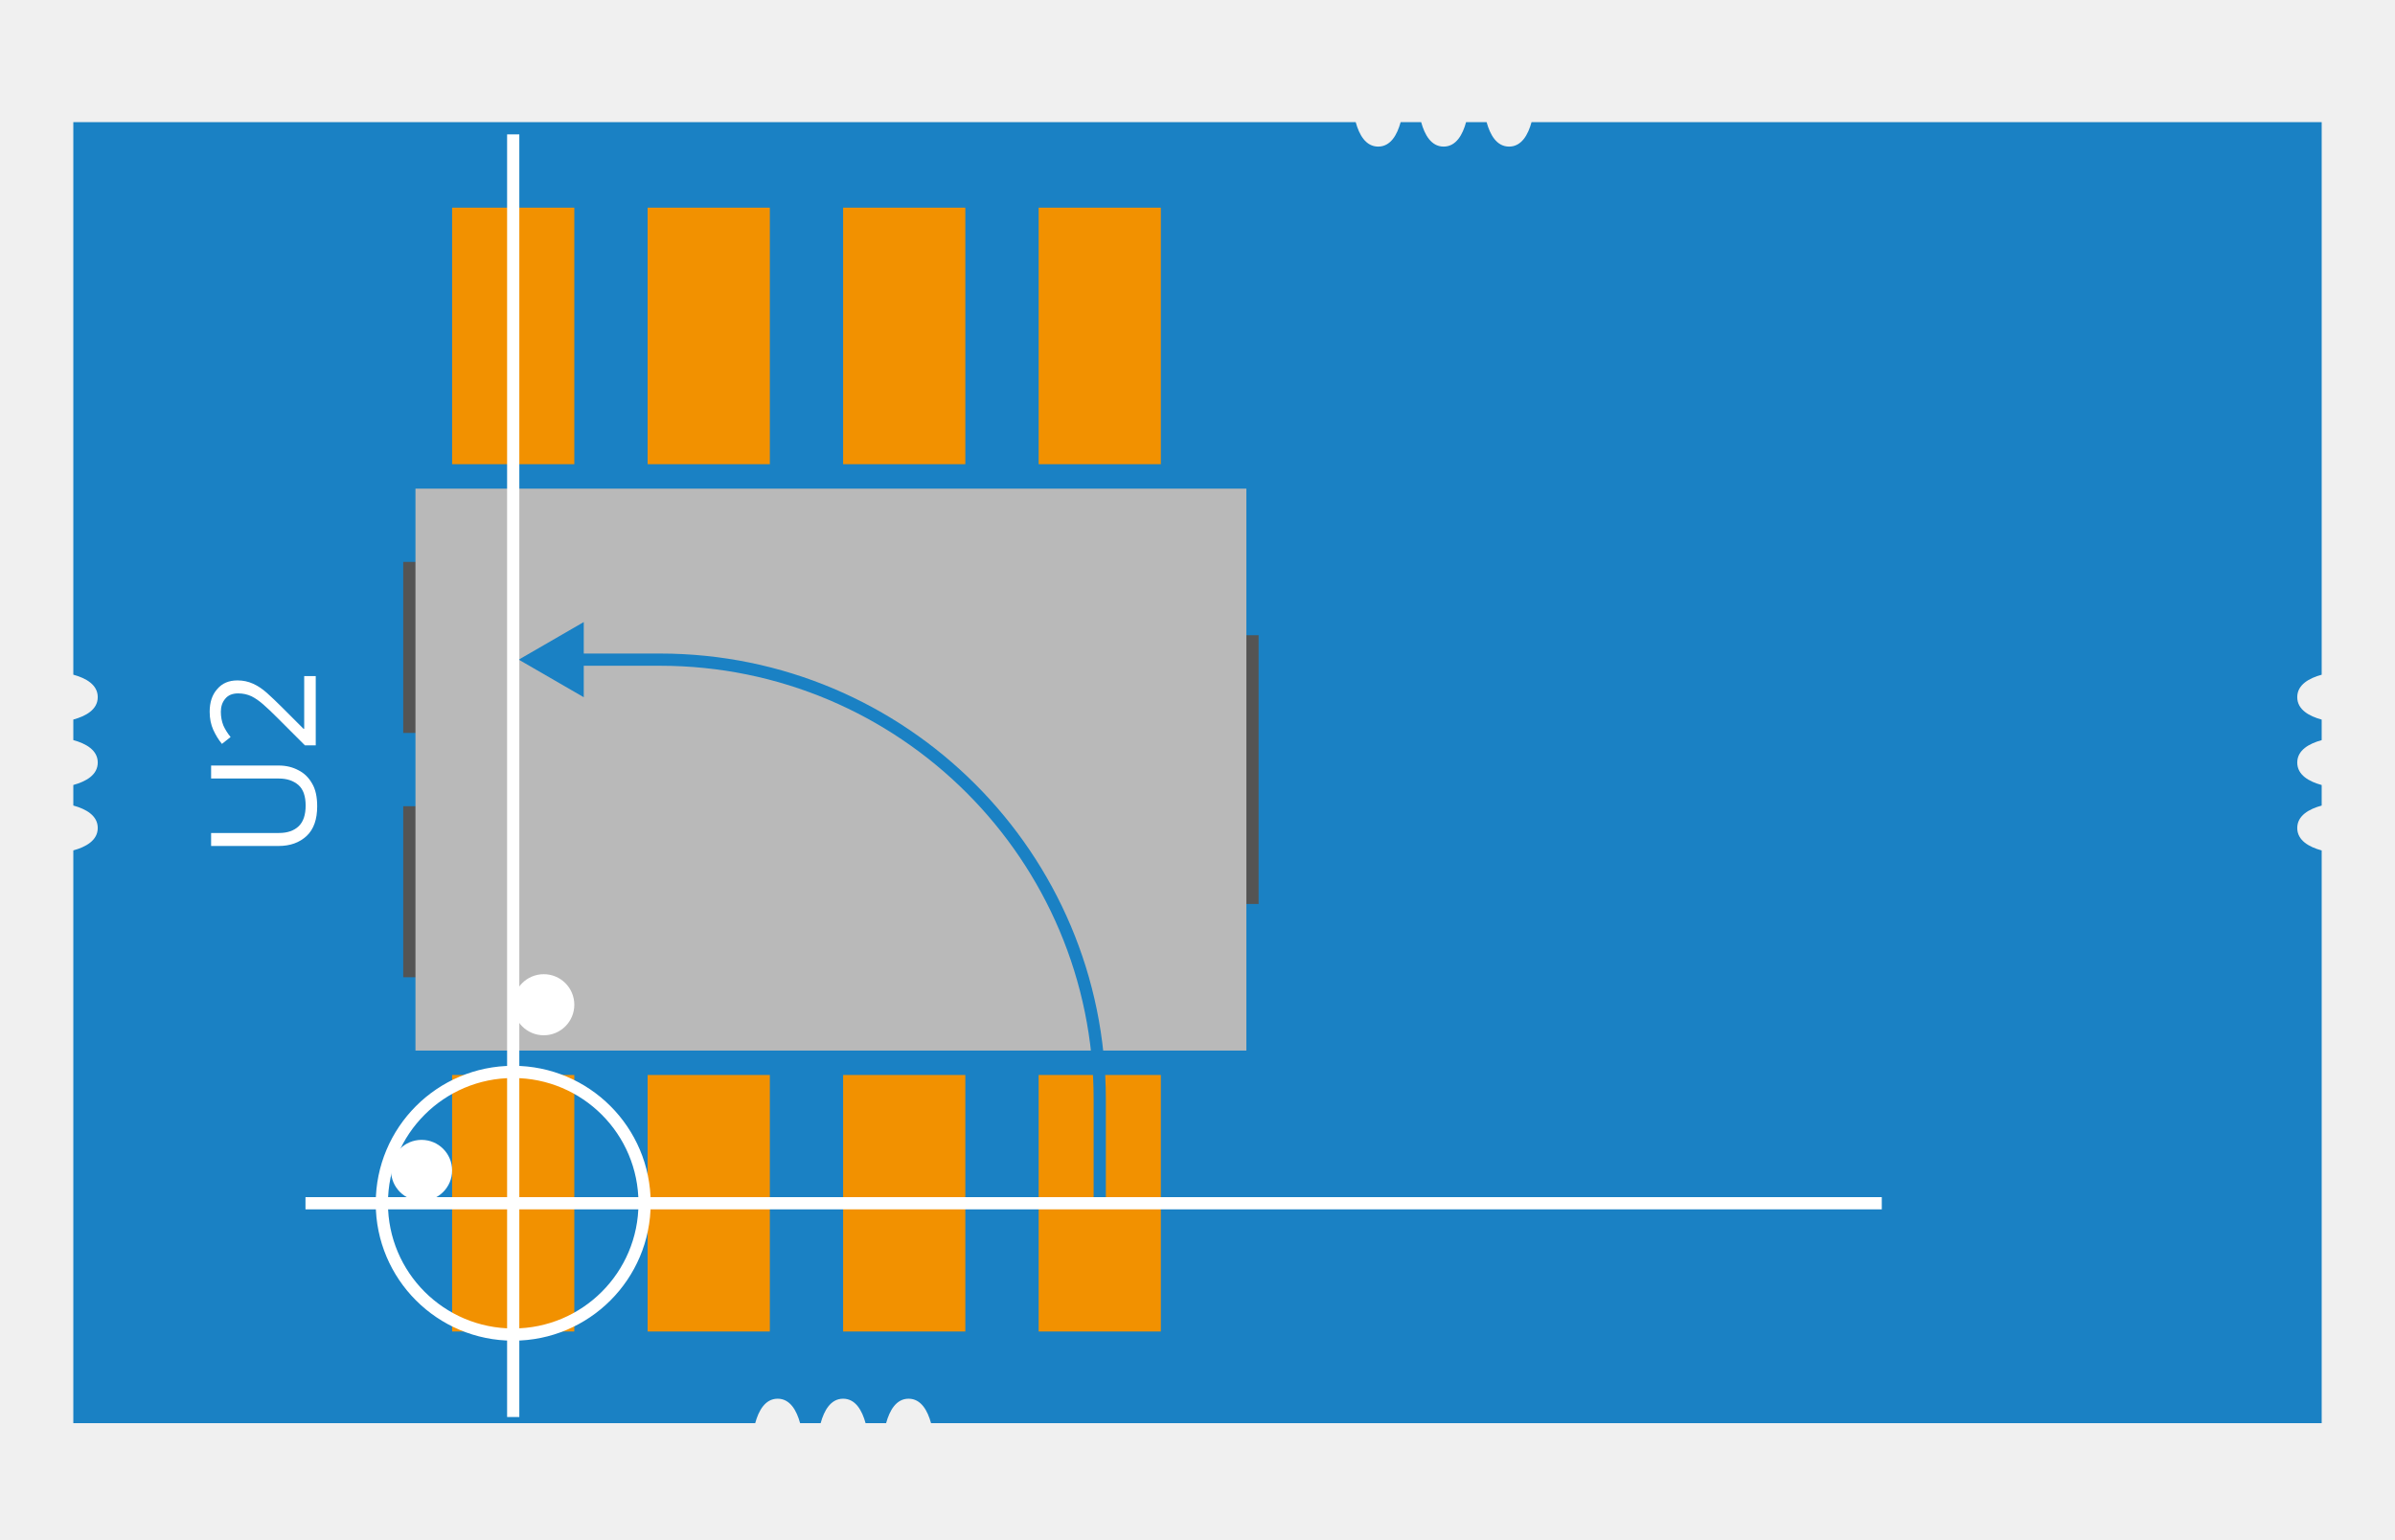
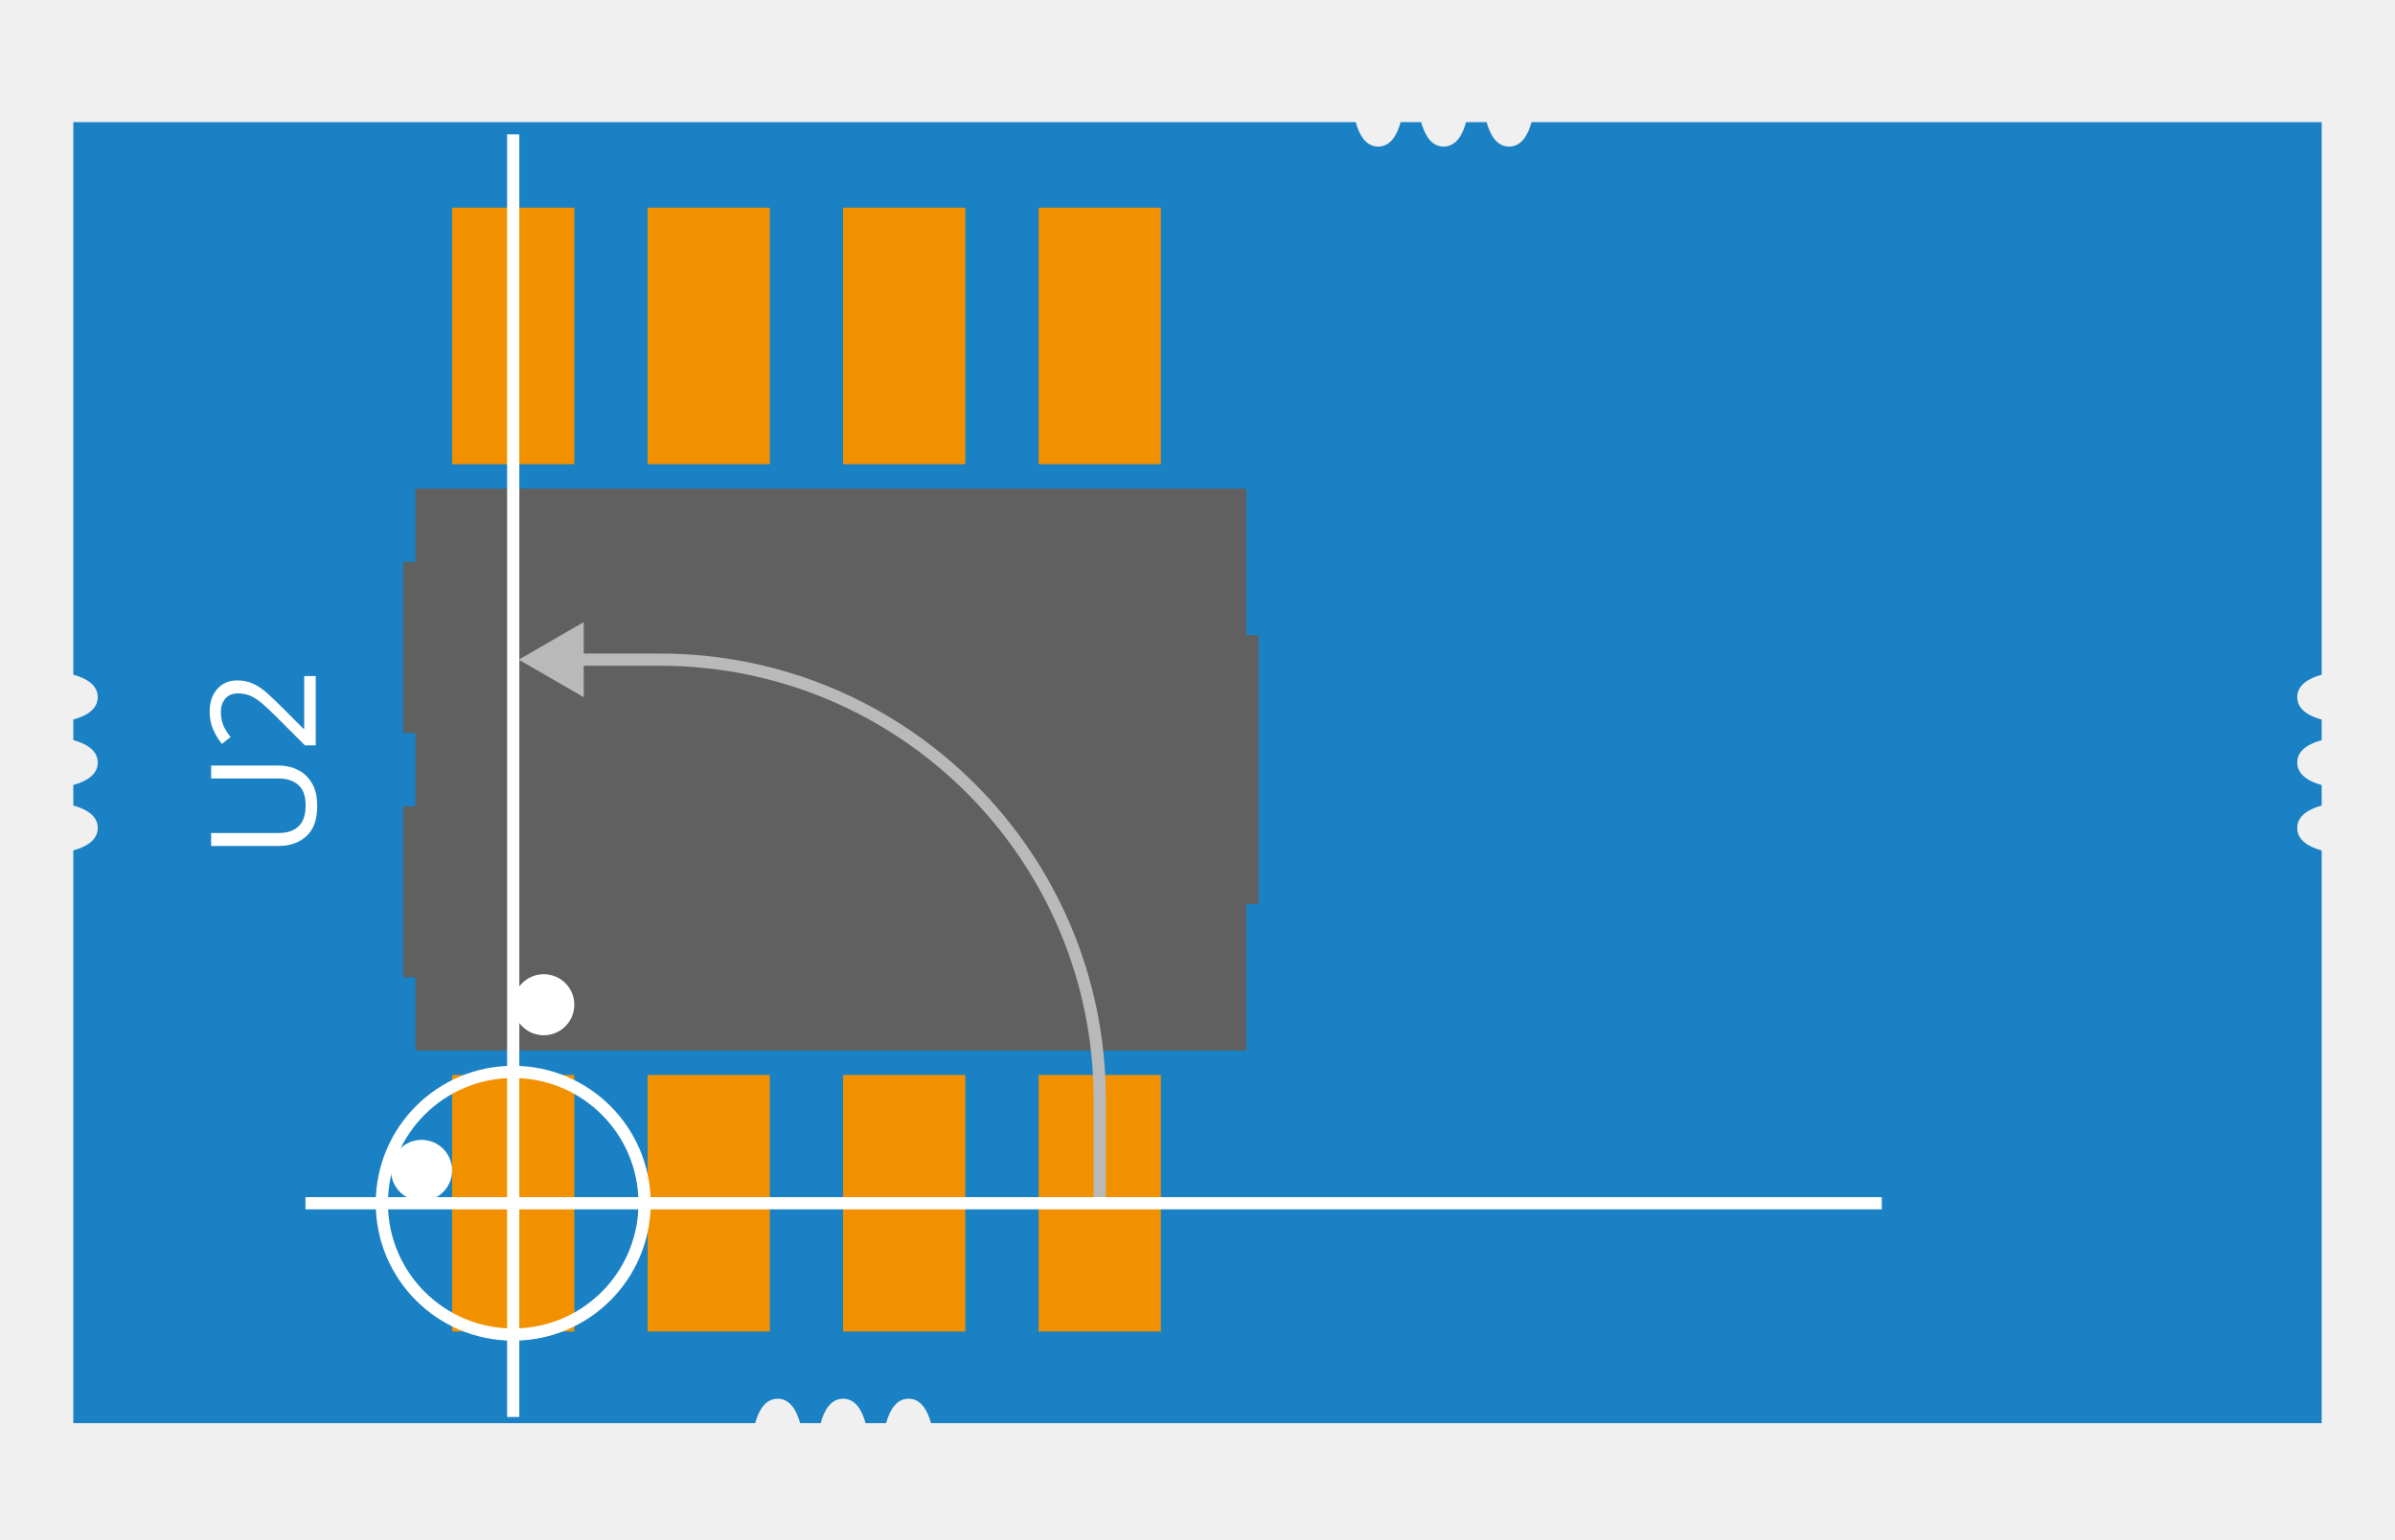
<svg xmlns="http://www.w3.org/2000/svg" width="392" height="252" viewBox="0 0 103.717 66.675" version="1.1" id="svg5" xml:space="preserve">
  <defs id="defs2">
    <marker style="overflow:visible" id="TriangleStart" refX="0" refY="0" orient="auto-start-reverse" markerWidth="5.324" markerHeight="6.155" viewBox="0 0 5.324 6.155" preserveAspectRatio="xMidYMid">
      <path transform="scale(0.5)" style="fill:context-stroke;fill-rule:evenodd;stroke:context-stroke;stroke-width:1pt" d="M 5.77,0 -2.88,5 V -5 Z" id="path135" />
    </marker>
  </defs>
  <g id="layer14">
    <path id="rect6810" style="display:inline;opacity:1;fill:#1a81c4;fill-opacity:1;stroke:none;stroke-width:0.529;stroke-linejoin:round;stroke-dasharray:none;stroke-opacity:1;paint-order:stroke fill markers" d="M 3.175,5.292 V 29.226 c 0.541,0.148 1.058,0.431 1.058,0.972 0,0.542 -0.518,0.824 -1.058,0.972 v 0.89 c 0.541,0.148 1.058,0.431 1.058,0.972 0,0.542 -0.518,0.824 -1.058,0.972 v 0.89 c 0.541,0.148 1.058,0.431 1.058,0.972 0,0.542 -0.518,0.824 -1.058,0.972 V 61.648 a 2.46e-6,2.46e-6 45 0 0 2.5e-6,2e-6 l 29.53,0 c 0.148,-0.541 0.43,-1.058 0.972,-1.058 0.542,0 0.824,0.518 0.972,1.058 h 0.89 c 0.148,-0.541 0.431,-1.058 0.973,-1.058 0.542,0 0.824,0.518 0.972,1.058 h 0.89 c 0.148,-0.541 0.431,-1.058 0.973,-1.058 0.542,0 0.824,0.518 0.972,1.058 H 100.542 V 36.84 c -0.541,-0.148 -1.058,-0.43 -1.058,-0.972 0,-0.542 0.518,-0.825 1.058,-0.972 v -0.89 c -0.541,-0.148 -1.058,-0.43 -1.058,-0.972 0,-0.542 0.518,-0.825 1.058,-0.972 v -0.89 c -0.541,-0.148 -1.058,-0.43 -1.058,-0.972 0,-0.542 0.518,-0.825 1.058,-0.972 V 5.292 H 66.324 c -0.148,0.541 -0.43,1.058 -0.972,1.058 -0.542,0 -0.825,-0.518 -0.973,-1.058 h -0.89 c -0.148,0.541 -0.43,1.058 -0.972,1.058 -0.542,0 -0.824,-0.518 -0.972,-1.058 h -0.89 c -0.148,0.541 -0.43,1.058 -0.972,1.058 -0.542,0 -0.825,-0.518 -0.973,-1.058 z" />
  </g>
  <g id="layer15">
    <text xml:space="preserve" style="display:inline;font-style:normal;font-weight:normal;font-size:6.35px;line-height:1.25;font-family:sans-serif;fill:#ffffff;fill-opacity:1;stroke:none;stroke-width:0.265" x="-44.634" y="35.899" id="text2864" transform="rotate(-90,-14.81664,7.408313)">
      <tspan id="tspan2862" style="stroke-width:0.265;font-size:6.35px;fill:#ffffff;fill-opacity:1" x="-44.634" y="35.899">U2</tspan>
    </text>
  </g>
  <g id="layer16">
-     <g id="g38347" style="display:inline" transform="translate(-22.22495,-7.408329)">
-       <rect style="fill:#545454;fill-opacity:1;stroke:none;stroke-width:0.265;stroke-linecap:round" id="rect2802" width="4.233" height="7.408" x="39.687" y="31.75" ry="0" />
-       <rect style="fill:#545454;fill-opacity:1;stroke:none;stroke-width:0.265;stroke-linecap:round" id="rect2804" width="4.233" height="7.408" x="39.687" y="42.333" ry="0" />
-       <rect style="fill:#545454;fill-opacity:1;stroke:none;stroke-width:0.265;stroke-linecap:round" id="rect2808" width="4.233" height="11.642" x="72.496" y="34.925" ry="0" />
-       <rect style="fill:#b9b9b9;stroke:none;stroke-width:0.265;stroke-linecap:round;fill-opacity:1" id="rect1253" width="35.983" height="24.342" x="40.217" y="28.575" ry="0" />
+     <g id="g38347" style="display:inline;fill:#606060;fill-opacity:1" transform="translate(-22.22495,-7.408329)">
+       <rect style="fill:#606060;fill-opacity:1;stroke:none;stroke-width:0.265;stroke-linecap:round" id="rect2802" width="4.233" height="7.408" x="39.687" y="31.75" ry="0" />
+       <rect style="fill:#606060;fill-opacity:1;stroke:none;stroke-width:0.265;stroke-linecap:round" id="rect2804" width="4.233" height="7.408" x="39.687" y="42.333" ry="0" />
+       <rect style="fill:#606060;fill-opacity:1;stroke:none;stroke-width:0.265;stroke-linecap:round" id="rect2808" width="4.233" height="11.642" x="72.496" y="34.925" ry="0" />
+       <rect style="fill:#606060;stroke:none;stroke-width:0.265;stroke-linecap:round;fill-opacity:1;stroke-opacity:1" id="rect1253" width="35.983" height="24.342" x="40.217" y="28.575" ry="0" />
    </g>
  </g>
  <g id="layer2" style="display:inline" transform="translate(-22.22495,-7.408329)">
    <path style="fill:none;stroke:#f29100;stroke-width:5.292;stroke-linecap:butt;stroke-linejoin:miter;stroke-dasharray:none;stroke-opacity:1;fill-opacity:1" d="M 44.45,16.404 V 27.517" id="path2052" />
    <path style="fill:none;stroke:#f29100;stroke-width:5.292;stroke-linecap:butt;stroke-linejoin:miter;stroke-dasharray:none;stroke-opacity:1;fill-opacity:1" d="M 44.45,53.975 V 65.087" id="path2788" />
    <path style="fill:none;stroke:#f29100;stroke-width:5.292;stroke-linecap:butt;stroke-linejoin:miter;stroke-dasharray:none;stroke-opacity:1;fill-opacity:1" d="M 52.917,16.404 V 27.517" id="path2790" />
    <path style="fill:none;stroke:#f29100;stroke-width:5.292;stroke-linecap:butt;stroke-linejoin:miter;stroke-dasharray:none;stroke-opacity:1;fill-opacity:1" d="M 52.917,53.975 V 65.087" id="path2792" />
    <path style="fill:none;stroke:#f29100;stroke-width:5.292;stroke-linecap:butt;stroke-linejoin:miter;stroke-dasharray:none;stroke-opacity:1;fill-opacity:1" d="M 61.383,16.404 V 27.517" id="path2794" />
    <path style="fill:none;stroke:#f29100;stroke-width:5.292;stroke-linecap:butt;stroke-linejoin:miter;stroke-dasharray:none;stroke-opacity:1;fill-opacity:1" d="M 61.383,53.975 V 65.087" id="path2796" />
    <path style="fill:none;stroke:#f29100;stroke-width:5.292;stroke-linecap:butt;stroke-linejoin:miter;stroke-dasharray:none;stroke-opacity:1;fill-opacity:1" d="M 69.85,16.404 V 27.517" id="path2798" />
    <path style="fill:none;stroke:#f29100;stroke-width:5.292;stroke-linecap:butt;stroke-linejoin:miter;stroke-dasharray:none;stroke-opacity:1;fill-opacity:1" d="M 69.85,53.975 V 65.087" id="path2800" />
  </g>
  <g id="layer1" transform="translate(-22.22495,-7.408329)">
-     <path style="display:inline;opacity:1;fill:none;fill-opacity:1;stroke:#1a81c4;stroke-width:0.529;stroke-dasharray:none;stroke-opacity:1;marker-end:url(#TriangleStart);paint-order:markers stroke fill" d="m 69.85,59.399 v -4.366 a 19.05,19.05 45 0 0 -19.05,-19.05 h -4.233" id="path38135" />
+     <path style="display:inline;opacity:1;fill:none;fill-opacity:1;stroke:#b9b9b9;stroke-width:0.529;stroke-dasharray:none;stroke-opacity:1;marker-end:url(#TriangleStart);paint-order:markers stroke fill" d="m 69.85,59.399 v -4.366 a 19.05,19.05 45 0 0 -19.05,-19.05 h -4.233" id="path38135" />
  </g>
  <g id="layer17">
    <path style="display:inline;fill:none;stroke:#ffffff;stroke-width:0.529;stroke-linecap:butt;stroke-linejoin:miter;stroke-dasharray:none;stroke-opacity:1" d="M 22.225,5.821 V 61.383" id="path4374" />
    <path style="display:inline;fill:none;stroke:#ffffff;stroke-width:0.529;stroke-linecap:butt;stroke-linejoin:miter;stroke-opacity:1;stroke-dasharray:none" d="M 35.454,59.531 H 103.717" id="path4376" transform="translate(-22.22495,-7.408329)" />
    <circle style="display:inline;fill:none;fill-opacity:1;stroke:#ffffff;stroke-width:0.529;stroke-linecap:round;stroke-dasharray:none;stroke-opacity:1" id="path4432" cx="44.45" cy="59.531" r="5.689" transform="translate(-22.22495,-7.408329)" />
    <circle style="display:inline;fill:#ffffff;fill-opacity:1;stroke:none;stroke-width:0.265;stroke-linecap:round;stroke-dasharray:none" id="circle4538" cx="40.481" cy="58.109" r="1.323" transform="translate(-22.22495,-7.408329)" />
    <circle style="display:inline;fill:#ffffff;fill-opacity:1;stroke:none;stroke-width:0.265;stroke-linecap:round;stroke-dasharray:none" id="circle4540" cx="45.773" cy="50.932" r="1.323" transform="translate(-22.22495,-7.408329)" />
  </g>
</svg>
